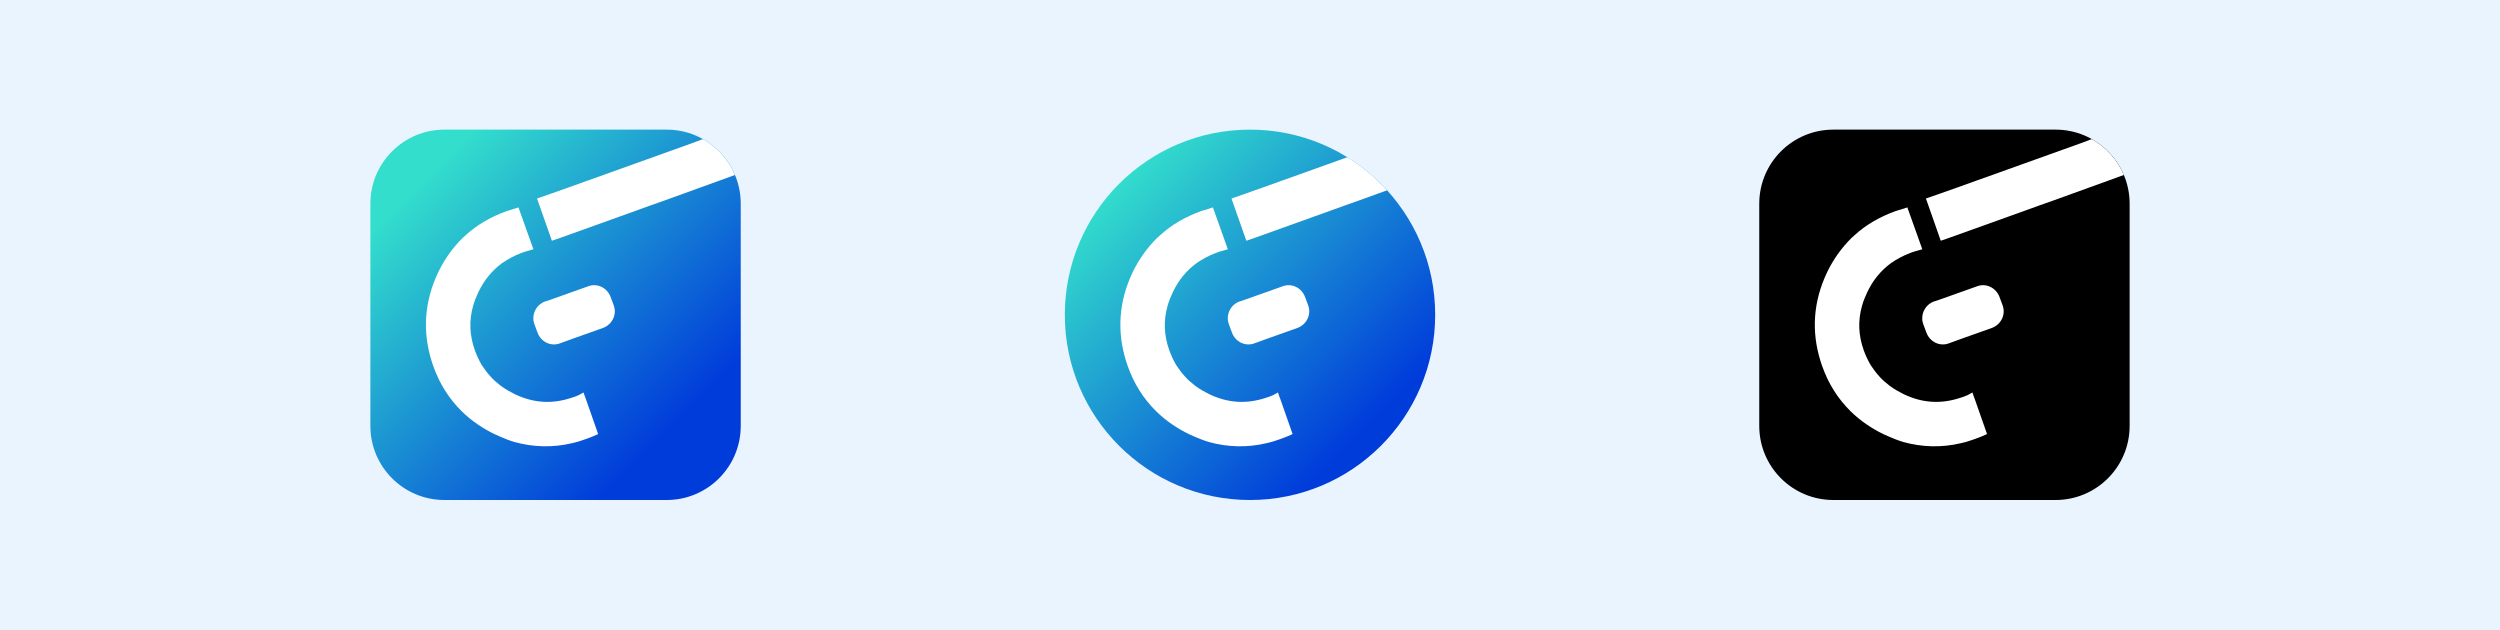
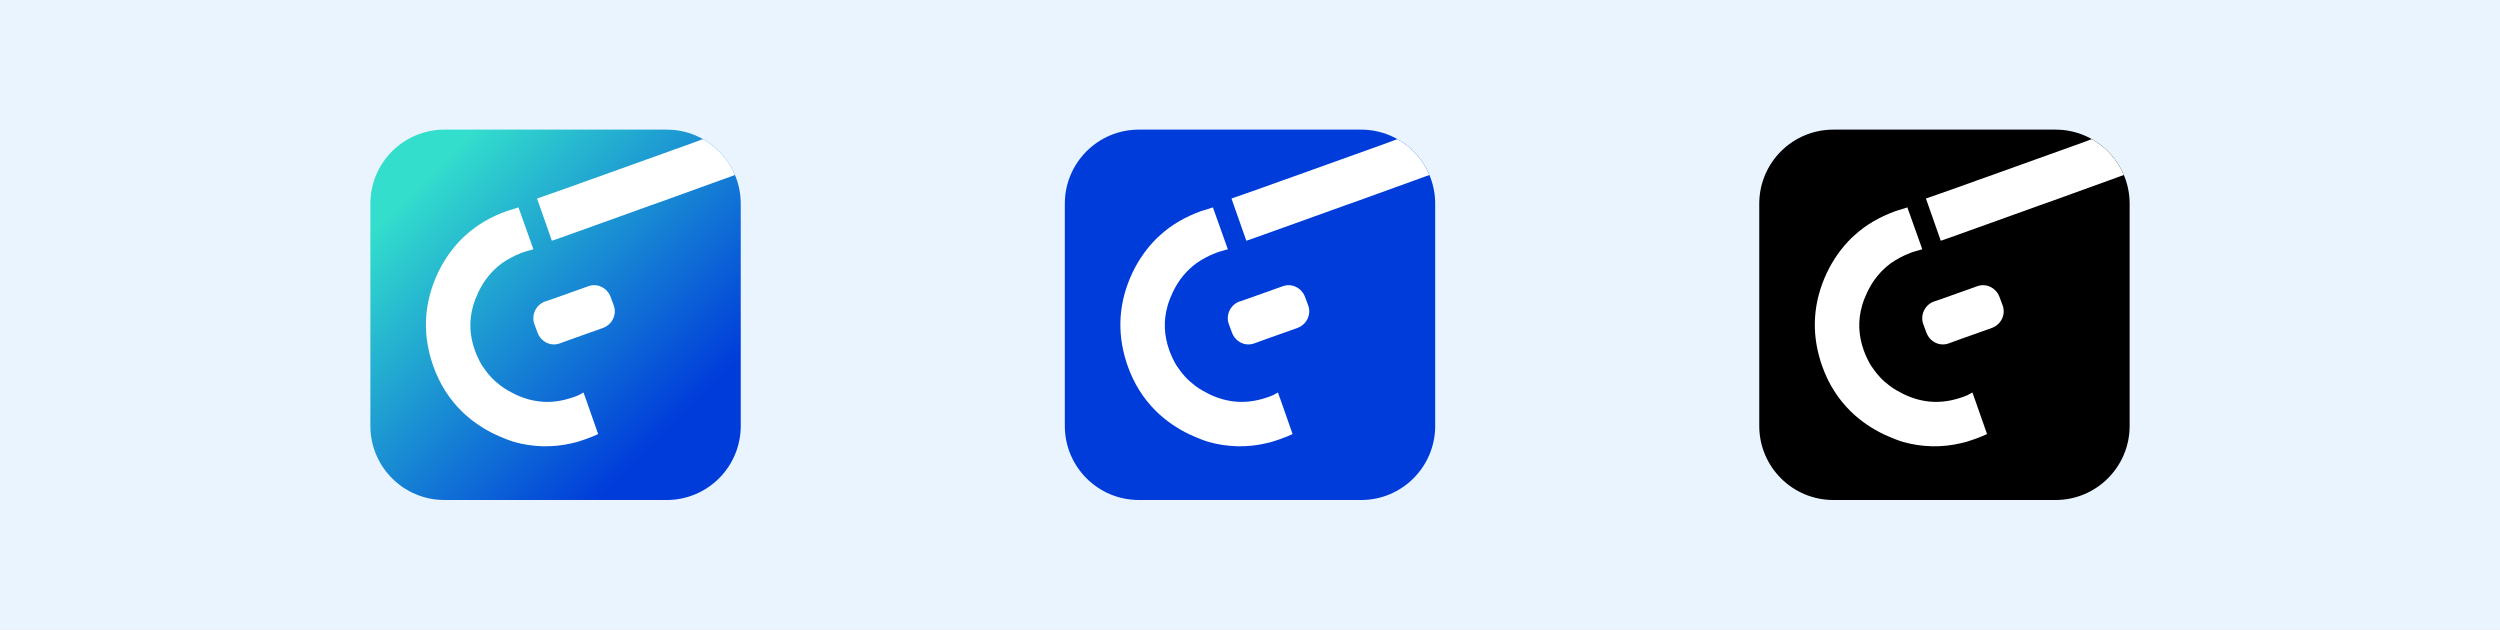
<svg xmlns="http://www.w3.org/2000/svg" width="540" height="136" viewBox="0 0 540 136" fill="none">
  <rect width="540" height="136" fill="#E9F4FF" />
  <g clip-path="url(#clip0)">
    <path d="M80 44C80 35.164 87.163 28 96 28H144C152.837 28 160 35.164 160 44V92C160 100.837 152.837 108 144 108H96C87.163 108 80 100.837 80 92V44Z" fill="url(#paint0_linear)" />
    <path d="M158.753 37.797C157.369 34.509 154.917 31.78 151.831 30.044L149.525 30.91L129.5 38.092L127.25 38.89L122.975 40.429L119.262 41.74L116 42.88L119.206 52L119.375 51.943L121.344 51.259L134.056 46.699L138.331 45.16L140.694 44.305L143.45 43.336L158.753 37.797Z" fill="white" />
    <path d="M124.558 85.524L124.558 85.524C124.256 85.65 123.954 85.777 123.652 85.853C119.349 87.331 115.273 87.104 111.14 85.114C110.121 84.602 109.102 84.033 108.196 83.351C107.404 82.725 106.611 82.1 105.932 81.304C105.253 80.565 104.63 79.712 104.064 78.859C103.497 77.892 102.988 76.812 102.592 75.732C101.403 72.434 101.29 69.25 102.195 66.066C102.478 65.042 102.875 64.076 103.328 63.109C104.573 60.493 106.272 58.446 108.423 56.854C109.725 55.945 111.14 55.205 112.612 54.637C113.065 54.466 113.575 54.296 114.028 54.182L115.216 53.841L111.989 44.8L110.914 45.141C110.659 45.227 110.418 45.298 110.178 45.369C109.937 45.44 109.697 45.511 109.442 45.596C105.988 46.847 103.045 48.553 100.554 50.827C100.384 50.998 100.214 51.168 99.987 51.339C97.78 53.5 95.968 56.058 94.609 58.901C91.665 65.156 91.212 71.581 93.251 78.063C93.307 78.205 93.35 78.347 93.392 78.489C93.434 78.632 93.477 78.774 93.534 78.916C94.892 82.839 96.987 86.137 99.761 88.866C101.856 90.913 104.29 92.562 106.894 93.813C107.743 94.211 108.593 94.552 109.442 94.893C110.008 95.121 110.518 95.291 111.084 95.462C115.103 96.599 119.406 96.713 123.482 95.746C124.558 95.519 125.633 95.178 126.709 94.78C127.028 94.673 127.347 94.544 127.652 94.42C127.834 94.347 128.012 94.275 128.181 94.211L129.2 93.756L126.709 86.649L126.03 84.772L125.011 85.341C124.86 85.398 124.709 85.461 124.558 85.524Z" fill="white" />
    <path d="M117.737 65.114C116.163 65.68 115.096 67.264 115.208 68.962C115.208 69.302 115.321 69.698 115.433 70.037L116.107 71.848C116.838 73.828 118.973 74.903 120.939 74.168L123.58 73.206L130.266 70.829C132.232 70.094 133.3 67.944 132.569 65.963L131.895 64.152C131.165 62.172 129.03 61.097 127.063 61.832L119.591 64.492L117.961 65.058L117.737 65.114Z" fill="white" />
  </g>
  <g clip-path="url(#clip1)">
    <path d="M380 44C380 35.164 387.163 28 396 28H444C452.837 28 460 35.164 460 44V92C460 100.837 452.837 108 444 108H396C387.163 108 380 100.837 380 92V44Z" fill="black" />
    <path d="M458.753 37.797C457.369 34.509 454.917 31.78 451.831 30.044L449.525 30.91L429.5 38.092L427.25 38.89L422.975 40.429L419.262 41.74L416 42.88L419.206 52L419.375 51.943L421.344 51.259L434.056 46.699L438.331 45.16L440.694 44.305L443.45 43.336L458.753 37.797Z" fill="white" />
    <path d="M424.558 85.524L424.558 85.524C424.256 85.65 423.954 85.777 423.652 85.853C419.349 87.331 415.273 87.104 411.14 85.114C410.121 84.602 409.102 84.033 408.196 83.351C407.404 82.725 406.611 82.1 405.932 81.304C405.253 80.565 404.63 79.712 404.064 78.859C403.497 77.892 402.988 76.812 402.592 75.732C401.403 72.434 401.29 69.25 402.195 66.066C402.478 65.042 402.875 64.076 403.328 63.109C404.573 60.493 406.272 58.446 408.423 56.854C409.725 55.945 411.14 55.205 412.612 54.637C413.065 54.466 413.575 54.296 414.028 54.182L415.216 53.841L411.989 44.8L410.914 45.141C410.659 45.227 410.418 45.298 410.178 45.369C409.937 45.44 409.697 45.511 409.442 45.596C405.988 46.847 403.045 48.553 400.554 50.827C400.384 50.998 400.214 51.168 399.987 51.339C397.78 53.5 395.968 56.058 394.609 58.901C391.665 65.156 391.212 71.581 393.251 78.063C393.307 78.205 393.35 78.347 393.392 78.489C393.435 78.632 393.477 78.774 393.534 78.916C394.892 82.839 396.987 86.137 399.761 88.866C401.856 90.913 404.29 92.562 406.894 93.813C407.743 94.211 408.593 94.552 409.442 94.893C410.008 95.121 410.518 95.291 411.084 95.462C415.103 96.599 419.406 96.713 423.482 95.746C424.558 95.519 425.633 95.178 426.709 94.78C427.028 94.673 427.347 94.544 427.652 94.42C427.834 94.347 428.012 94.275 428.181 94.211L429.2 93.756L426.709 86.649L426.03 84.772L425.011 85.341C424.86 85.398 424.709 85.461 424.558 85.524Z" fill="white" />
    <path d="M417.737 65.114C416.163 65.68 415.096 67.264 415.208 68.962C415.208 69.302 415.321 69.698 415.433 70.037L416.107 71.848C416.838 73.828 418.973 74.903 420.939 74.168L423.58 73.206L430.266 70.829C432.232 70.094 433.3 67.944 432.569 65.963L431.895 64.152C431.165 62.172 429.03 61.097 427.063 61.832L419.591 64.492L417.961 65.058L417.737 65.114Z" fill="white" />
  </g>
-   <path d="M310 68C310 90.091 292.091 108 270 108C247.909 108 230 90.091 230 68C230 45.909 247.909 28 270 28C292.091 28 310 45.909 310 68Z" fill="url(#paint1_linear)" />
-   <path d="M291.019 33.961C294.208 35.935 297.1 38.344 299.61 41.107L293.45 43.336L290.694 44.305L288.331 45.16L284.056 46.699L271.344 51.259L269.375 51.943L269.206 52L266 42.88L269.262 41.74L272.975 40.429L277.25 38.89L279.5 38.092L291.019 33.961Z" fill="white" />
-   <path d="M274.558 85.524C274.256 85.651 273.954 85.777 273.652 85.853C269.349 87.331 265.273 87.104 261.14 85.114C260.121 84.602 259.102 84.033 258.196 83.351C257.404 82.725 256.611 82.1 255.932 81.304C255.253 80.565 254.63 79.712 254.064 78.859C253.497 77.892 252.988 76.812 252.592 75.732C251.403 72.434 251.29 69.25 252.195 66.066C252.478 65.042 252.875 64.076 253.328 63.109C254.573 60.493 256.272 58.446 258.423 56.854C259.725 55.945 261.14 55.206 262.612 54.637C263.065 54.466 263.575 54.296 264.028 54.182L265.216 53.841L261.989 44.8L260.914 45.141C260.659 45.227 260.418 45.298 260.178 45.369C259.937 45.44 259.697 45.511 259.442 45.596C255.988 46.847 253.045 48.553 250.554 50.827C250.384 50.998 250.214 51.168 249.987 51.339C247.78 53.5 245.968 56.058 244.609 58.901C241.665 65.156 241.212 71.581 243.251 78.063C243.307 78.205 243.35 78.347 243.392 78.489C243.434 78.632 243.477 78.774 243.534 78.916C244.892 82.839 246.987 86.137 249.761 88.866C251.856 90.913 254.29 92.562 256.894 93.813C257.743 94.211 258.593 94.552 259.442 94.893C260.008 95.121 260.518 95.291 261.084 95.462C265.103 96.599 269.406 96.713 273.482 95.746C274.558 95.519 275.633 95.178 276.709 94.78C277.028 94.673 277.347 94.544 277.652 94.42C277.834 94.347 278.012 94.275 278.181 94.211L279.2 93.756L276.709 86.649L276.03 84.772L275.011 85.341C274.86 85.398 274.708 85.461 274.558 85.524Z" fill="white" />
-   <path d="M265.208 68.962C265.096 67.264 266.163 65.68 267.737 65.114L267.961 65.058L269.591 64.492L277.063 61.833C279.03 61.097 281.165 62.172 281.895 64.152L282.569 65.963C283.3 67.944 282.232 70.094 280.266 70.829L273.58 73.206L270.939 74.168C268.973 74.903 266.838 73.828 266.107 71.848L265.433 70.037C265.321 69.698 265.208 69.302 265.208 68.962Z" fill="white" />
+   <g clip-path="url(#clip2)">
+     <path d="M230 44C230 35.164 237.163 28 246 28H294C302.837 28 310 35.164 310 44V92C310 100.837 302.837 108 294 108H246C237.163 108 230 100.837 230 92V44Z" fill="#003CDA" />
+     <path d="M308.753 37.797C307.369 34.509 304.917 31.78 301.831 30.044L299.525 30.91L279.5 38.092L277.25 38.89L272.975 40.429L269.262 41.74L266 42.88L269.206 52L269.375 51.943L271.344 51.259L284.056 46.699L288.331 45.16L290.694 44.305L293.45 43.336L308.753 37.797Z" fill="white" />
+     <path d="M274.558 85.524L274.558 85.524C274.256 85.65 273.954 85.777 273.652 85.853C269.349 87.331 265.273 87.104 261.14 85.114C260.121 84.602 259.102 84.033 258.196 83.351C257.404 82.725 256.611 82.1 255.932 81.304C255.253 80.565 254.63 79.712 254.064 78.859C253.497 77.892 252.988 76.812 252.592 75.732C251.403 72.434 251.29 69.25 252.195 66.066C252.478 65.042 252.875 64.076 253.328 63.109C254.573 60.493 256.272 58.446 258.423 56.854C259.725 55.945 261.14 55.205 262.612 54.637C263.065 54.466 263.575 54.296 264.028 54.182L265.216 53.841L261.989 44.8L260.914 45.141C260.659 45.227 260.418 45.298 260.178 45.369C259.937 45.44 259.697 45.511 259.442 45.596C255.988 46.847 253.045 48.553 250.554 50.827C250.384 50.998 250.214 51.168 249.987 51.339C247.78 53.5 245.968 56.058 244.609 58.901C241.665 65.156 241.212 71.581 243.251 78.063C243.307 78.205 243.35 78.347 243.392 78.489C243.435 78.632 243.477 78.774 243.534 78.916C244.892 82.839 246.987 86.137 249.761 88.866C251.856 90.913 254.29 92.562 256.894 93.813C257.743 94.211 258.593 94.552 259.442 94.893C260.008 95.121 260.518 95.291 261.084 95.462C265.103 96.599 269.406 96.713 273.482 95.746C274.558 95.519 275.633 95.178 276.709 94.78C277.028 94.673 277.347 94.544 277.652 94.42C277.834 94.347 278.012 94.275 278.181 94.211L279.2 93.756L276.709 86.649L276.03 84.772L275.011 85.341C274.86 85.398 274.709 85.461 274.558 85.524Z" fill="white" />
+     <path d="M267.737 65.114C266.163 65.68 265.096 67.264 265.208 68.962C265.208 69.302 265.321 69.698 265.433 70.037L266.107 71.848C266.838 73.828 268.973 74.903 270.939 74.168L273.58 73.206L280.266 70.829C282.232 70.094 283.3 67.944 282.569 65.963L281.895 64.152C281.165 62.172 279.03 61.097 277.063 61.832L269.591 64.492L267.961 65.058L267.737 65.114Z" fill="white" />
+   </g>
  <defs>
    <linearGradient id="paint0_linear" x1="154.8" y1="102.8" x2="90.8" y2="38.8" gradientUnits="userSpaceOnUse">
-       <stop offset="0.159" stop-color="#003CDA" />
-       <stop offset="1" stop-color="#33DFCC" />
-     </linearGradient>
-     <linearGradient id="paint1_linear" x1="304.8" y1="102.8" x2="240.8" y2="38.8" gradientUnits="userSpaceOnUse">
      <stop offset="0.159" stop-color="#003CDA" />
      <stop offset="1" stop-color="#33DFCC" />
    </linearGradient>
    <clipPath id="clip0">
      <rect width="80" height="80" fill="white" transform="translate(80 28)" />
    </clipPath>
    <clipPath id="clip1">
      <rect width="80" height="80" fill="white" transform="translate(380 28)" />
    </clipPath>
+     <clipPath id="clip2">
+       <rect width="80" height="80" fill="white" transform="translate(230 28)" />
+     </clipPath>
  </defs>
</svg>
